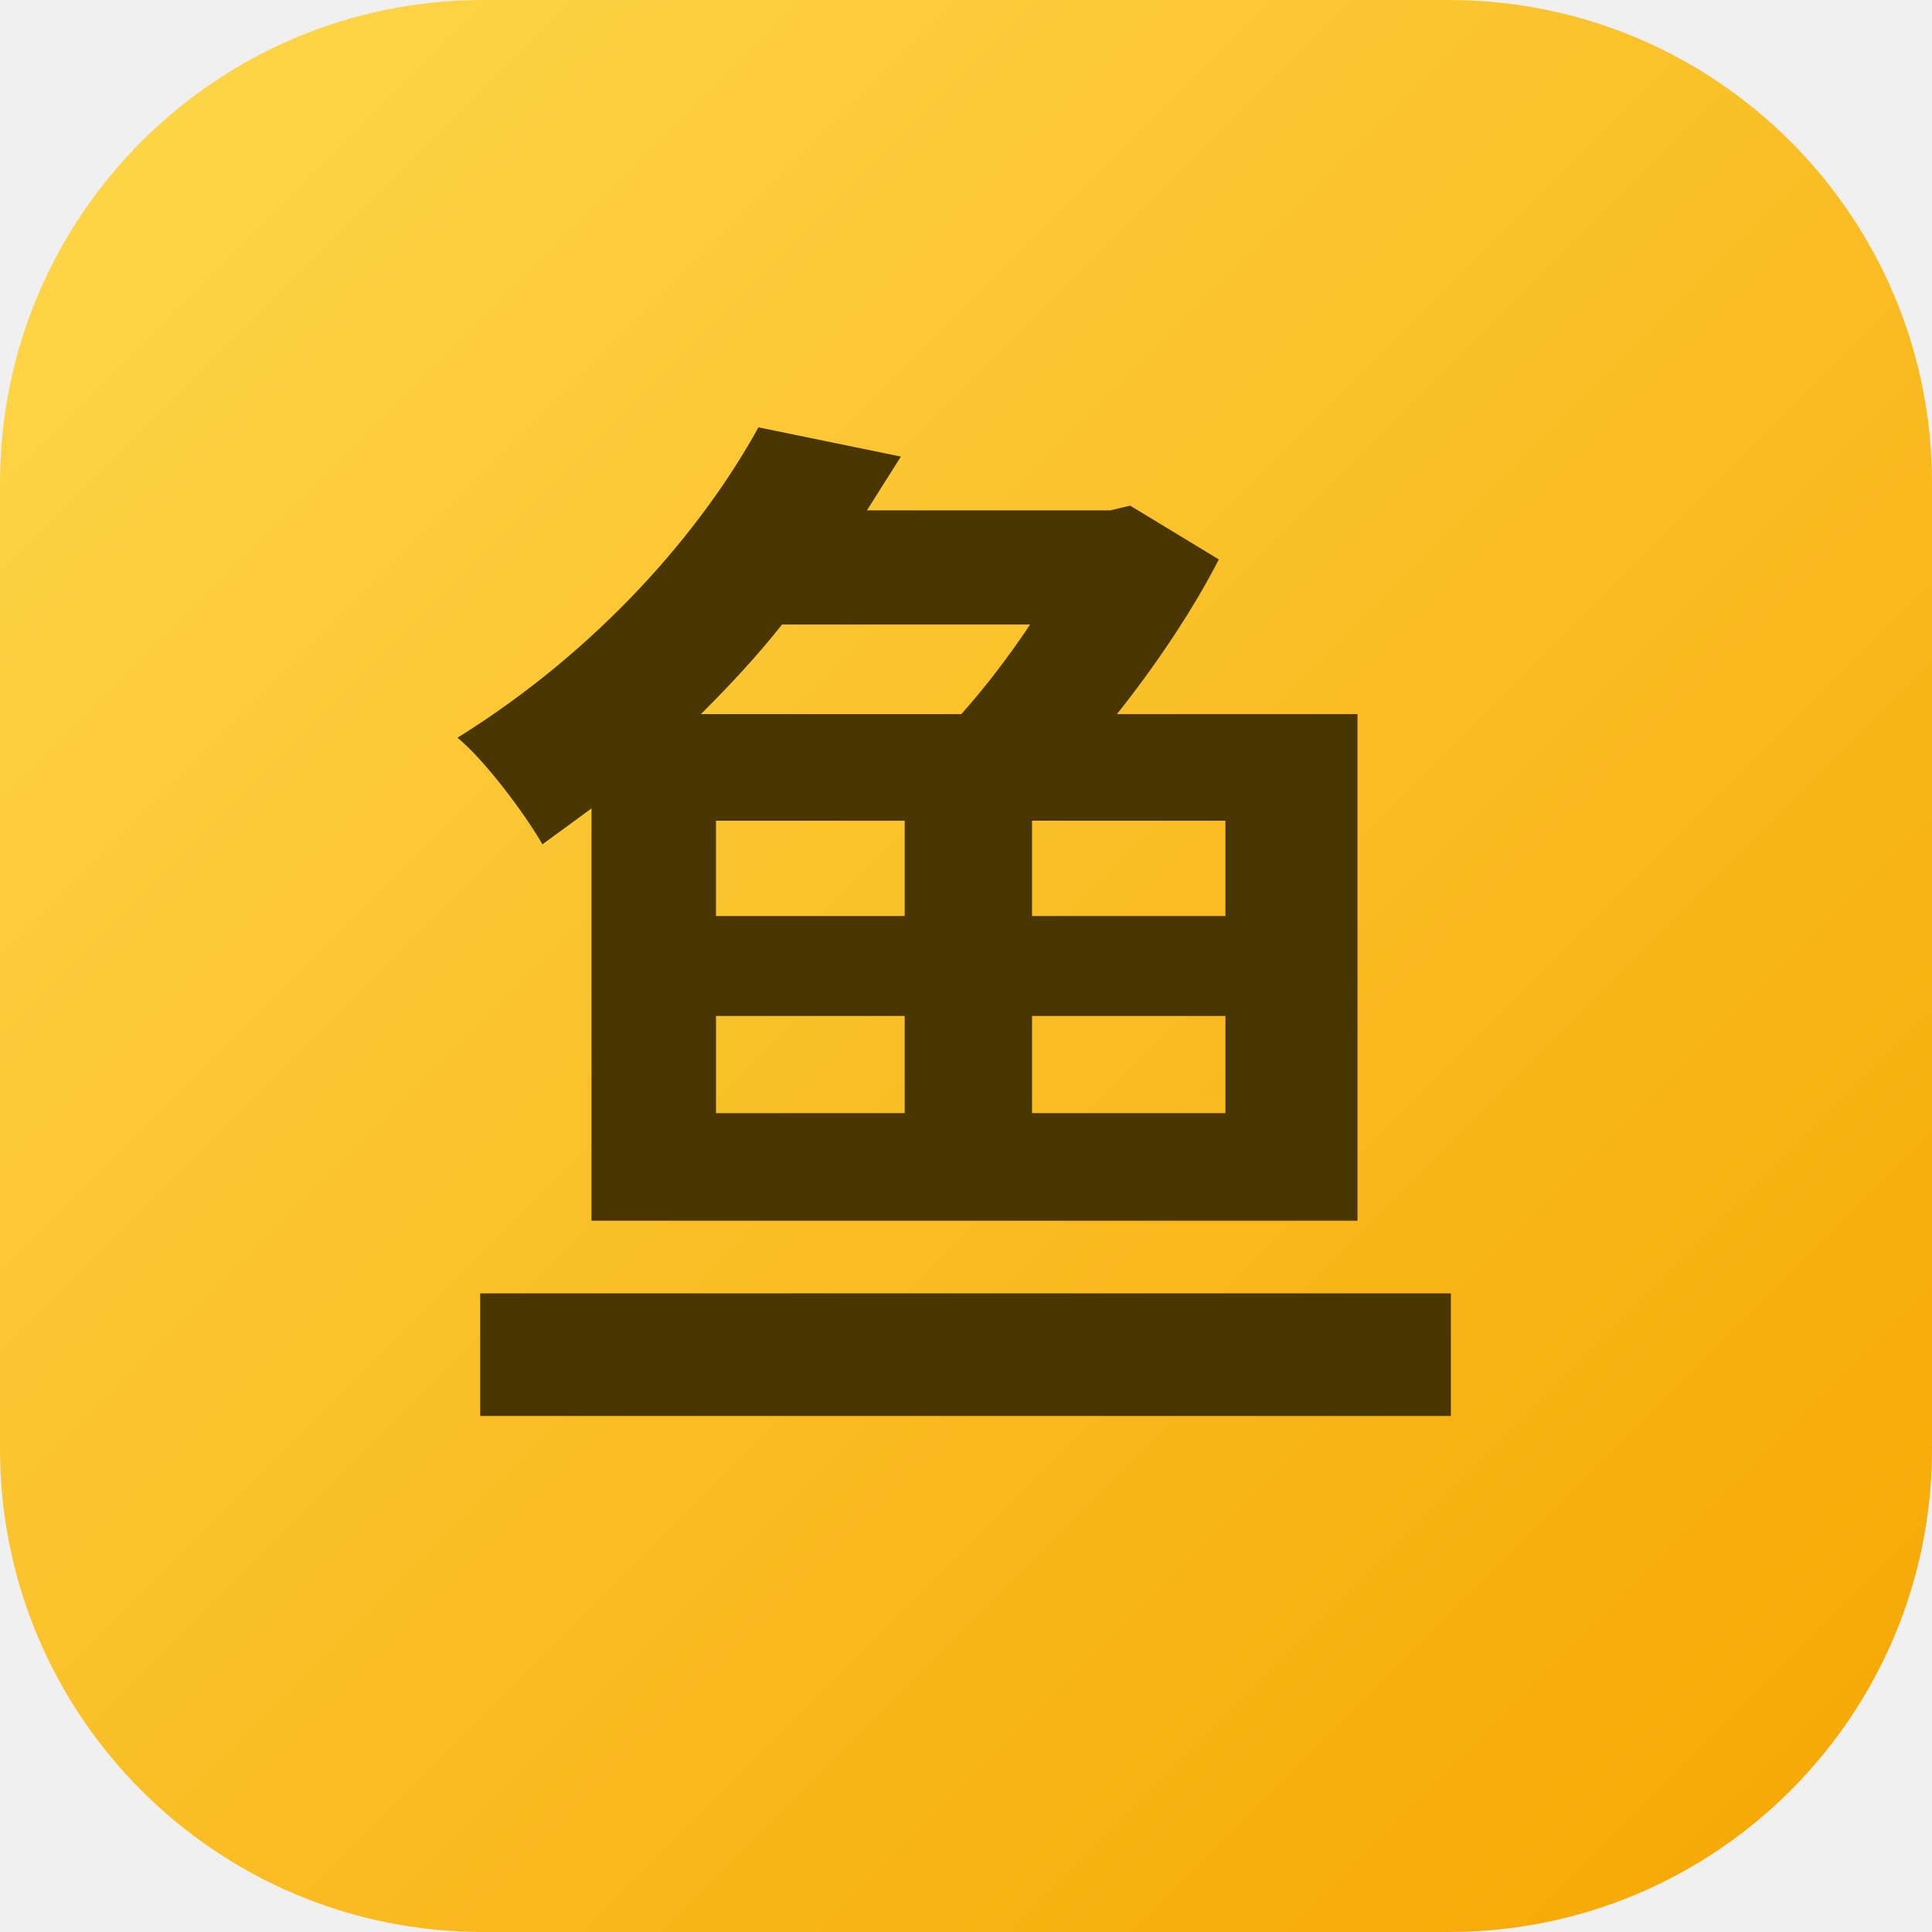
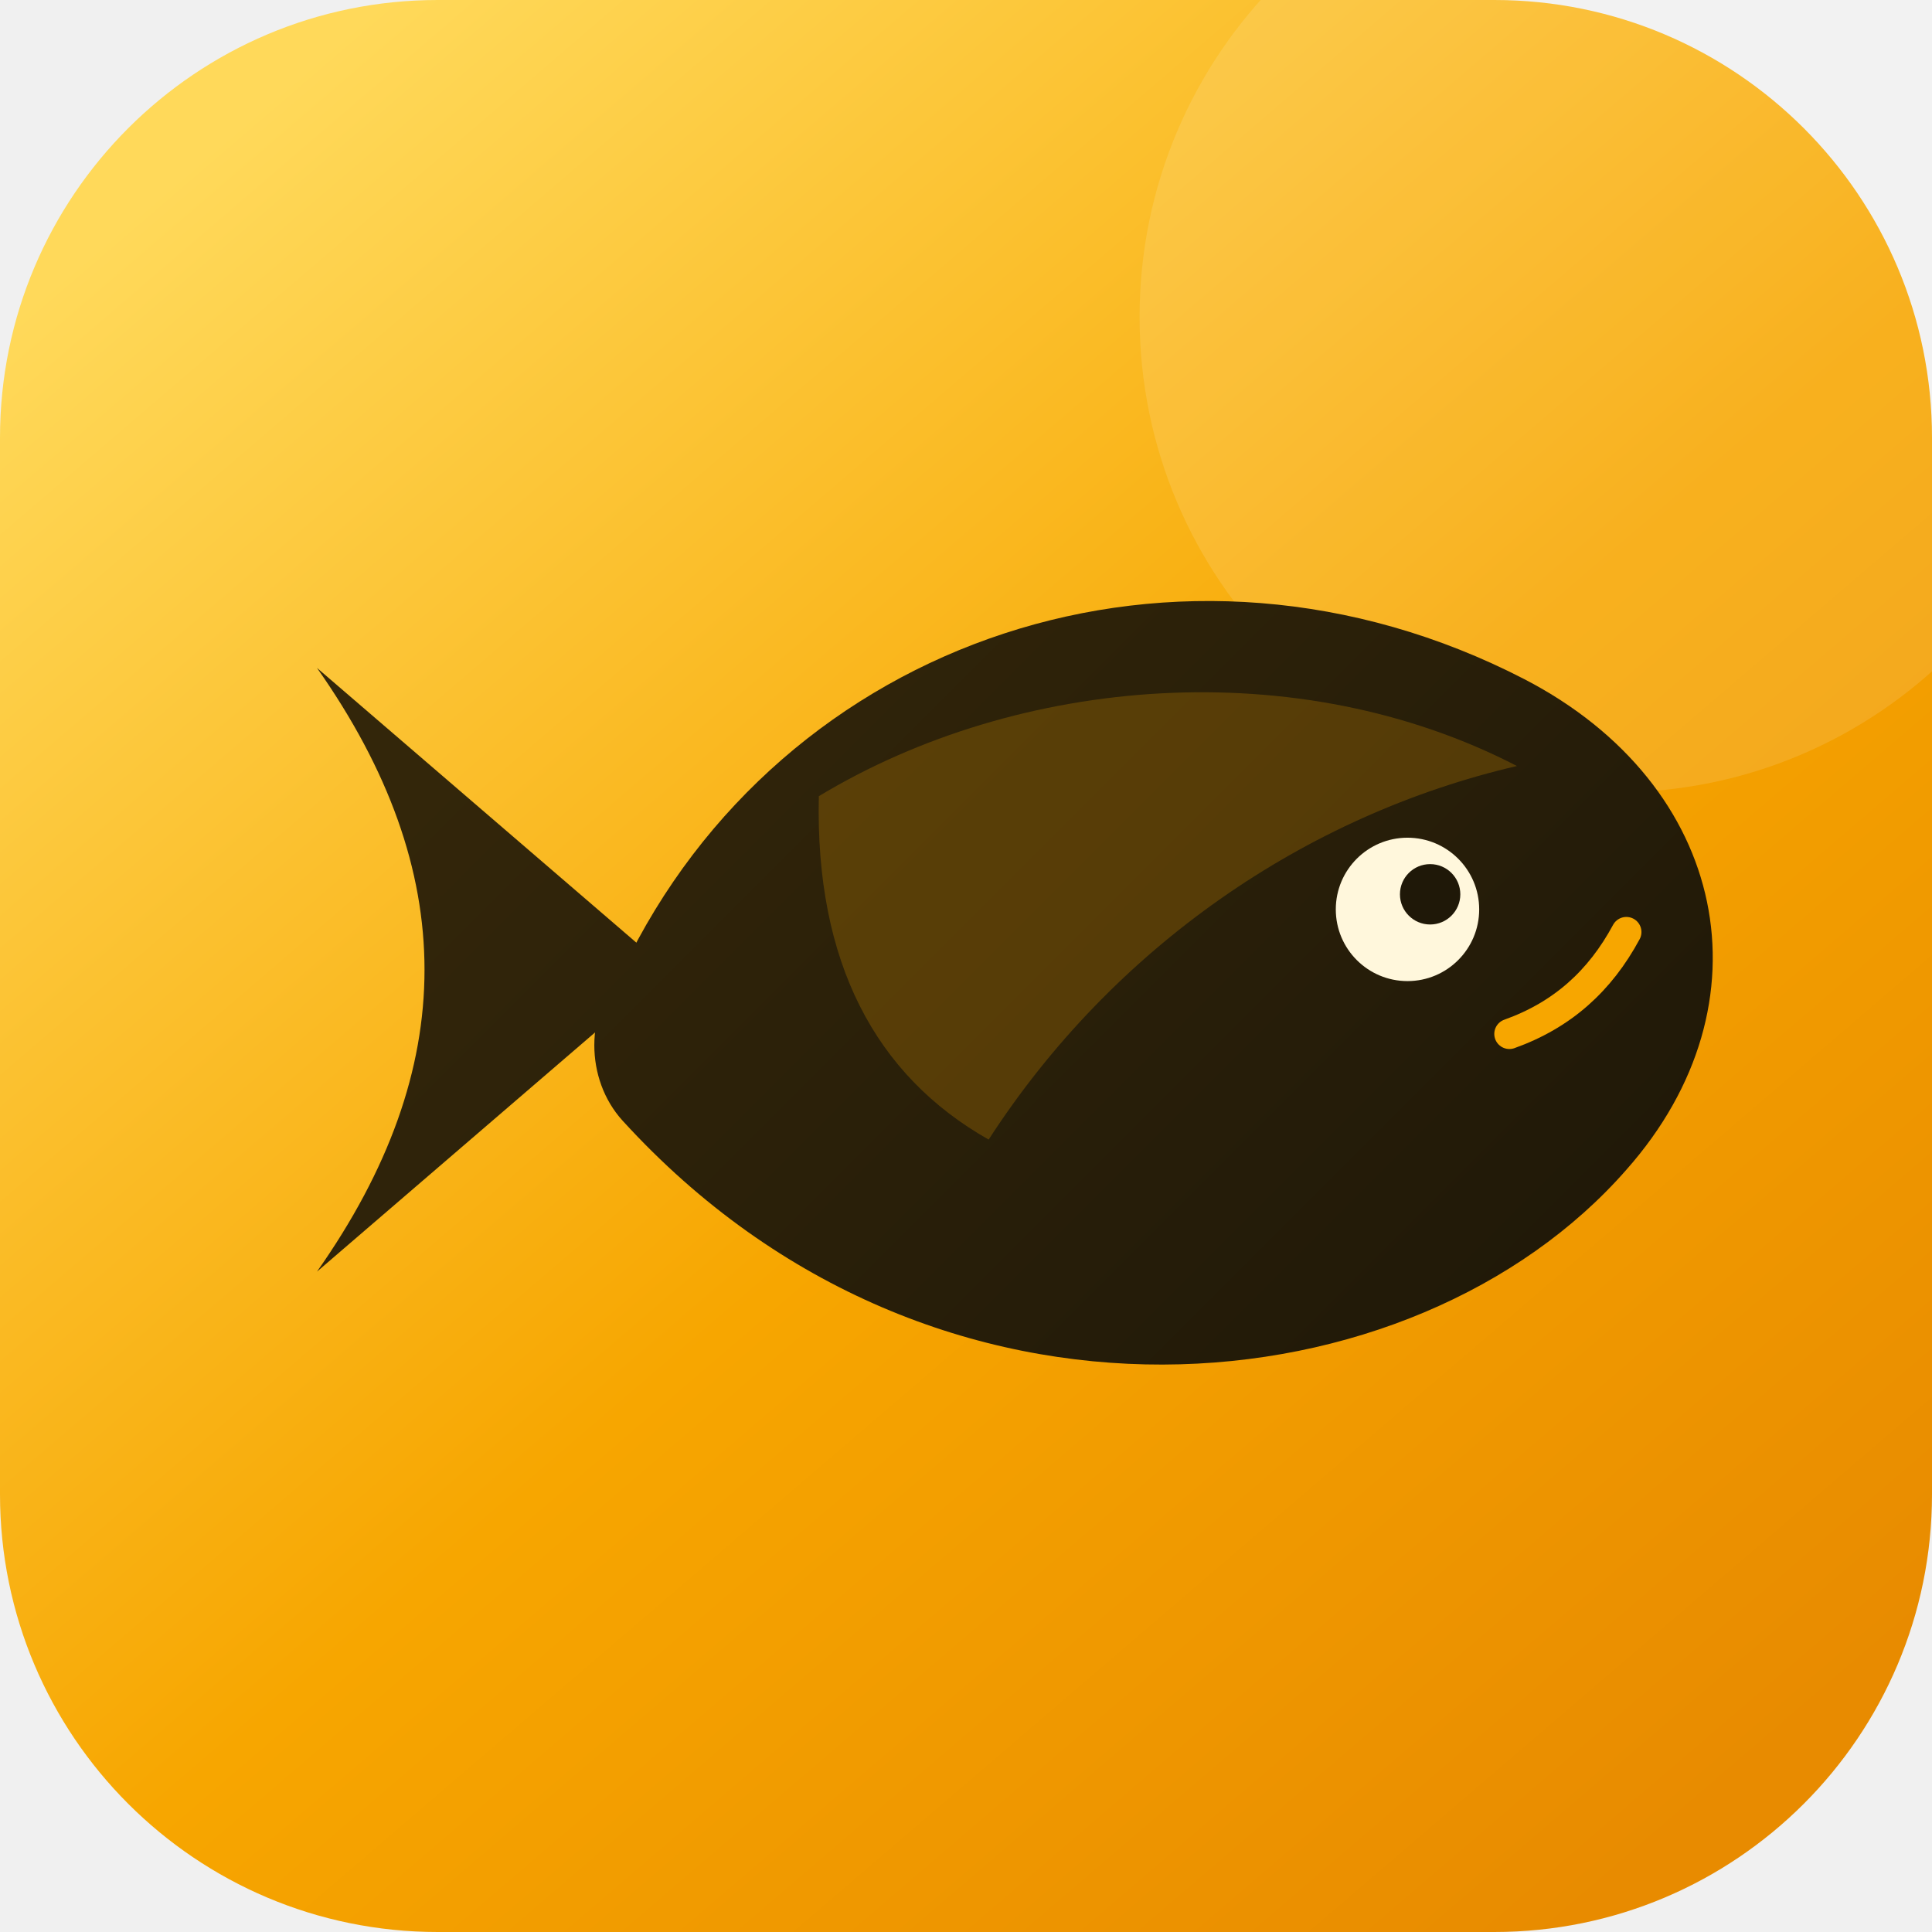
- <svg xmlns="http://www.w3.org/2000/svg" viewBox="0 0 32 32">
+ <svg xmlns="http://www.w3.org/2000/svg" viewBox="0 0 512 512">
  <defs>
-     <linearGradient id="g" x1="0" y1="0" x2="1" y2="1">
-       <stop offset="0" stop-color="#ffd84d" />
-       <stop offset="1" stop-color="#f5a600" />
+     <linearGradient id="bg" x1="64" y1="32" x2="450" y2="482" gradientUnits="userSpaceOnUse">
+       <stop stop-color="#ffd95a" />
+       <stop offset=".55" stop-color="#f7a600" />
+       <stop offset="1" stop-color="#e88b00" />
+     </linearGradient>
+     <linearGradient id="ink" x1="170" y1="150" x2="400" y2="380" gradientUnits="userSpaceOnUse">
+       <stop stop-color="#33260a" />
+       <stop offset="1" stop-color="#1f1808" />
    </linearGradient>
  </defs>
-   <rect width="32" height="32" rx="8" fill="url(#g)" />
-   <text x="16" y="22.5" font-size="18" font-weight="800" text-anchor="middle" fill="#4a3600" font-family="-apple-system, 'PingFang SC', 'Microsoft YaHei', sans-serif">鱼</text>
+   <rect width="512" height="512" rx="116" fill="url(#bg)" />
+   <circle cx="428" cy="84" r="126" fill="#fff" opacity=".12" />
+   <path d="M177 257 84 177c38 54 38 106 0 160l93-80Z" fill="url(#ink)" />
+   <path d="M165 257c42-88 148-124 239-77 54 28 66 86 27 130-56 64-183 78-266-13-10-11-10-29 0-40Z" fill="url(#ink)" />
+   <path d="M217 211c53-32 127-38 185-8-56 13-107 48-140 99-30-17-46-47-45-91Z" fill="#f7a600" opacity=".22" />
+   <circle cx="373" cy="241" r="19" fill="#fff7dc" />
+   <circle cx="379" cy="237" r="8" fill="#1f1808" />
+   <path d="M431 247c-7 13-17 22-31 27" fill="none" stroke="#f7a600" stroke-width="8" stroke-linecap="round" />
</svg>
